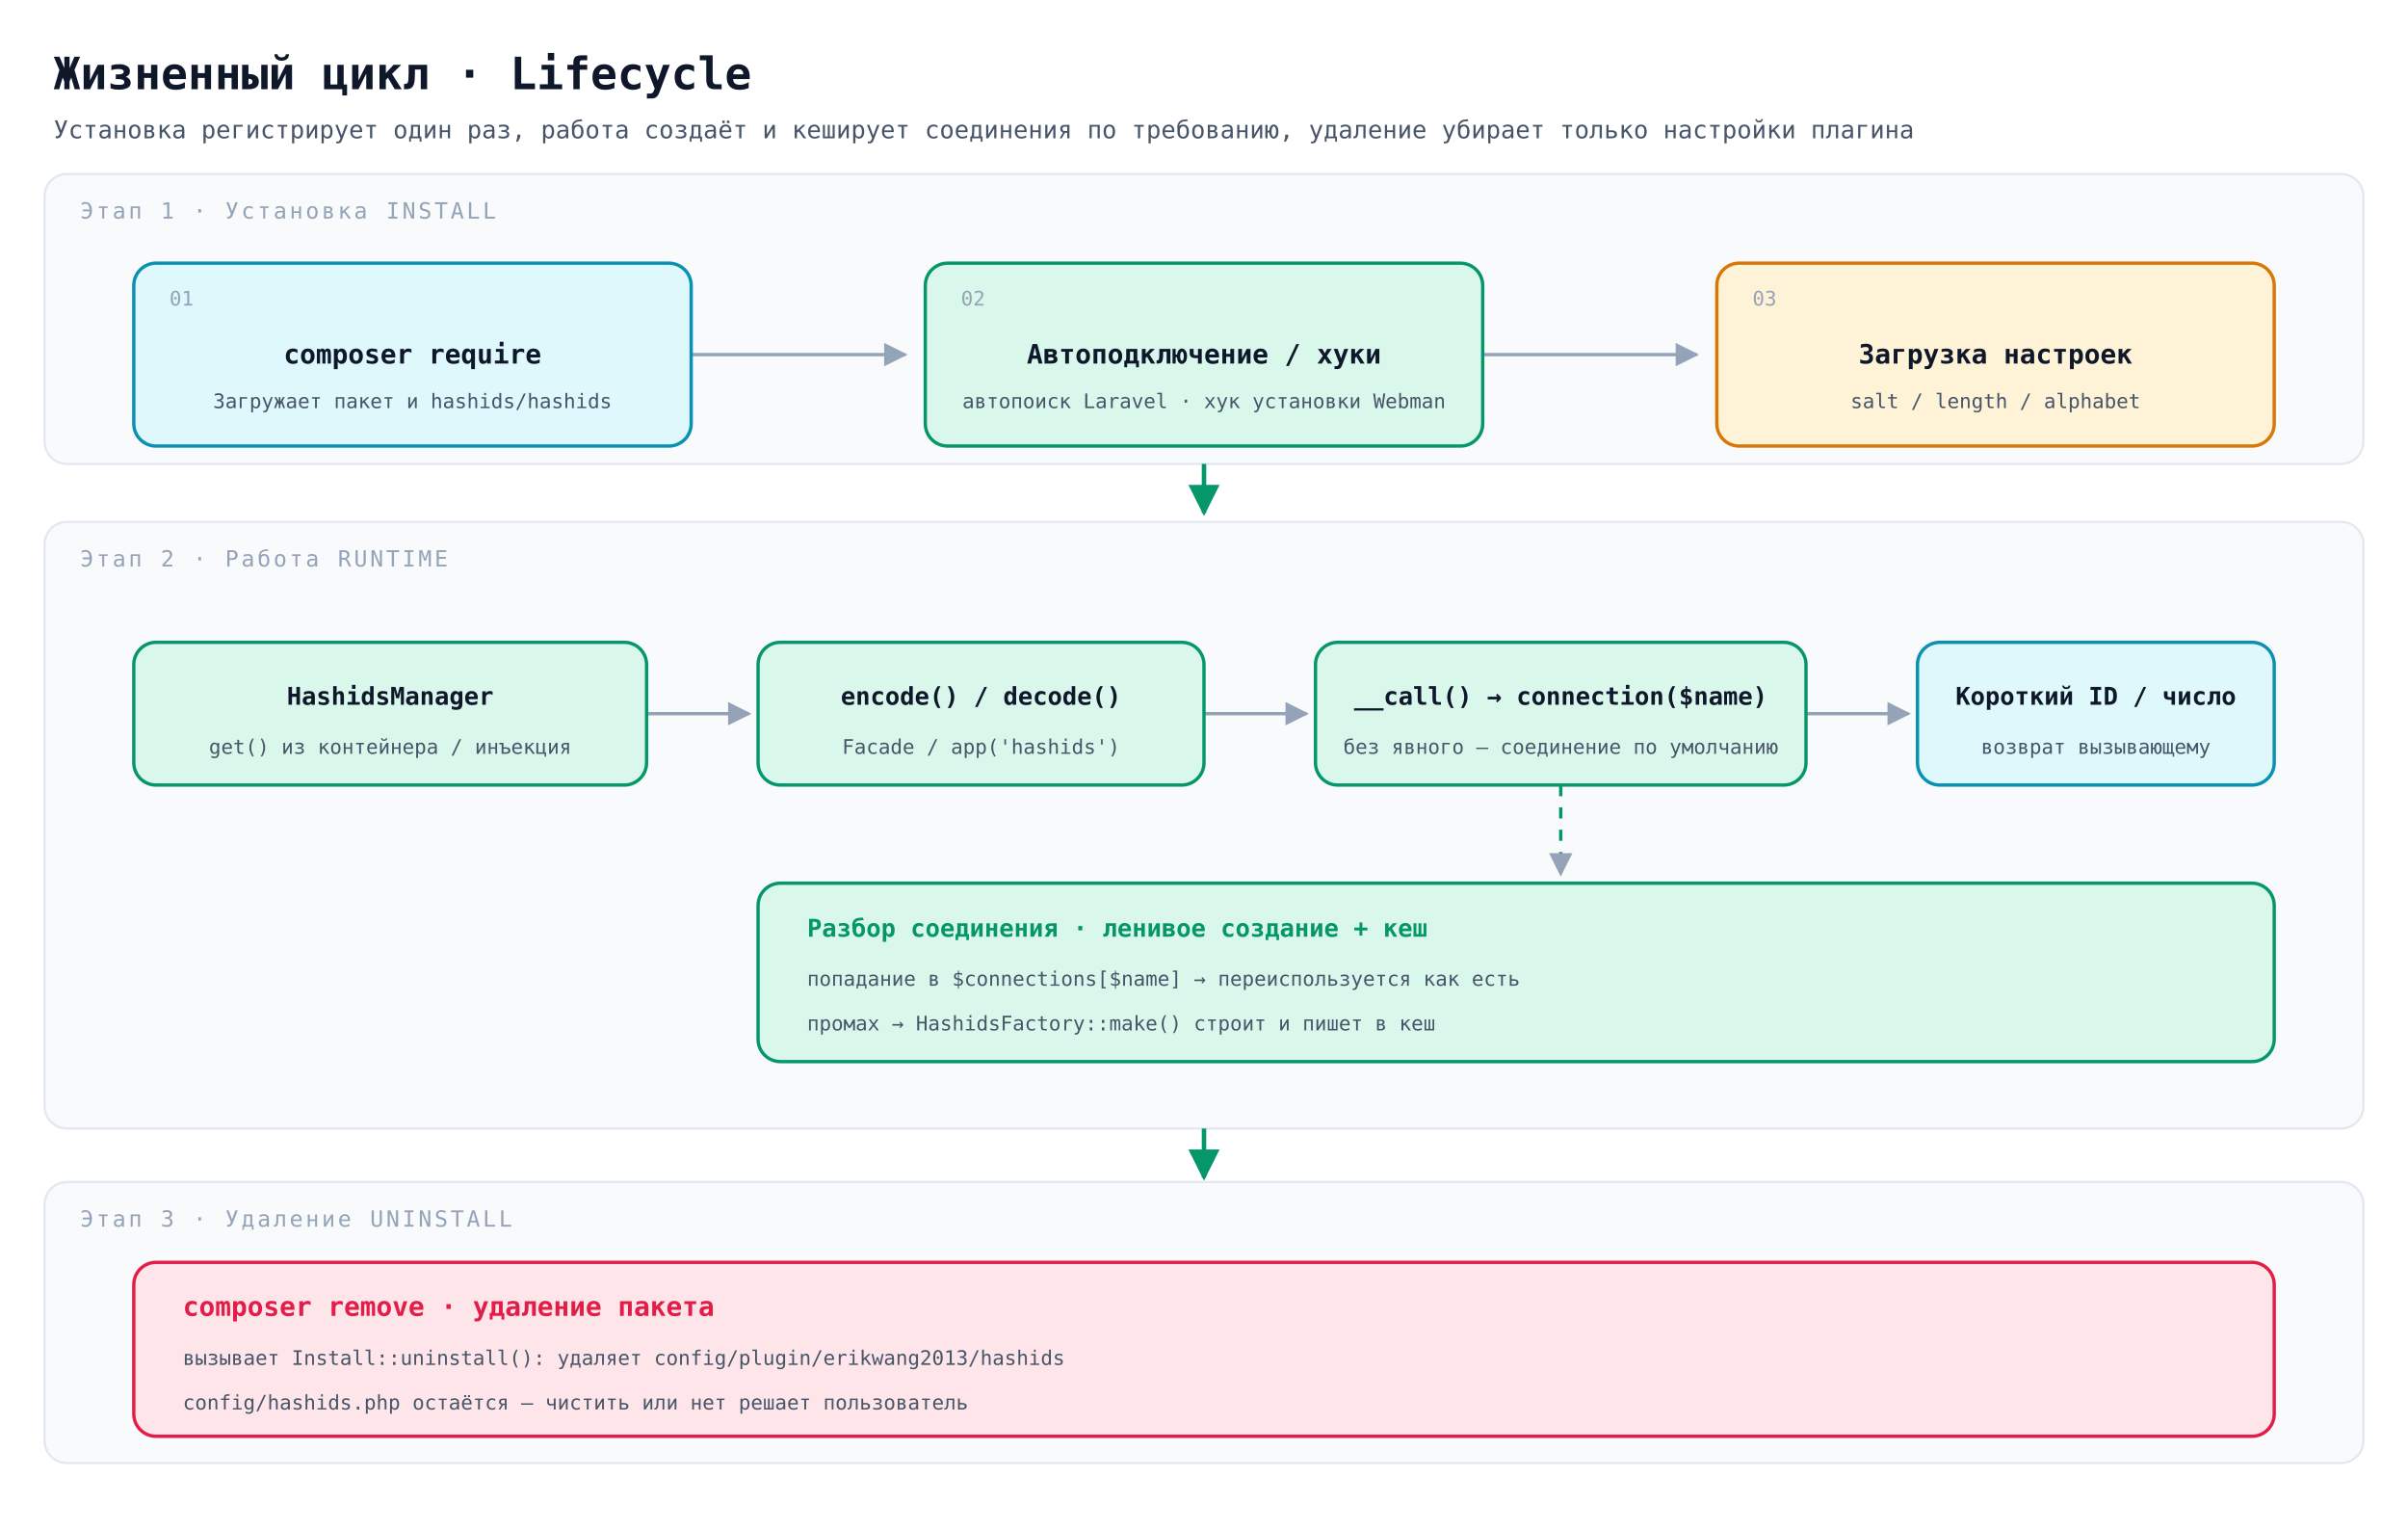
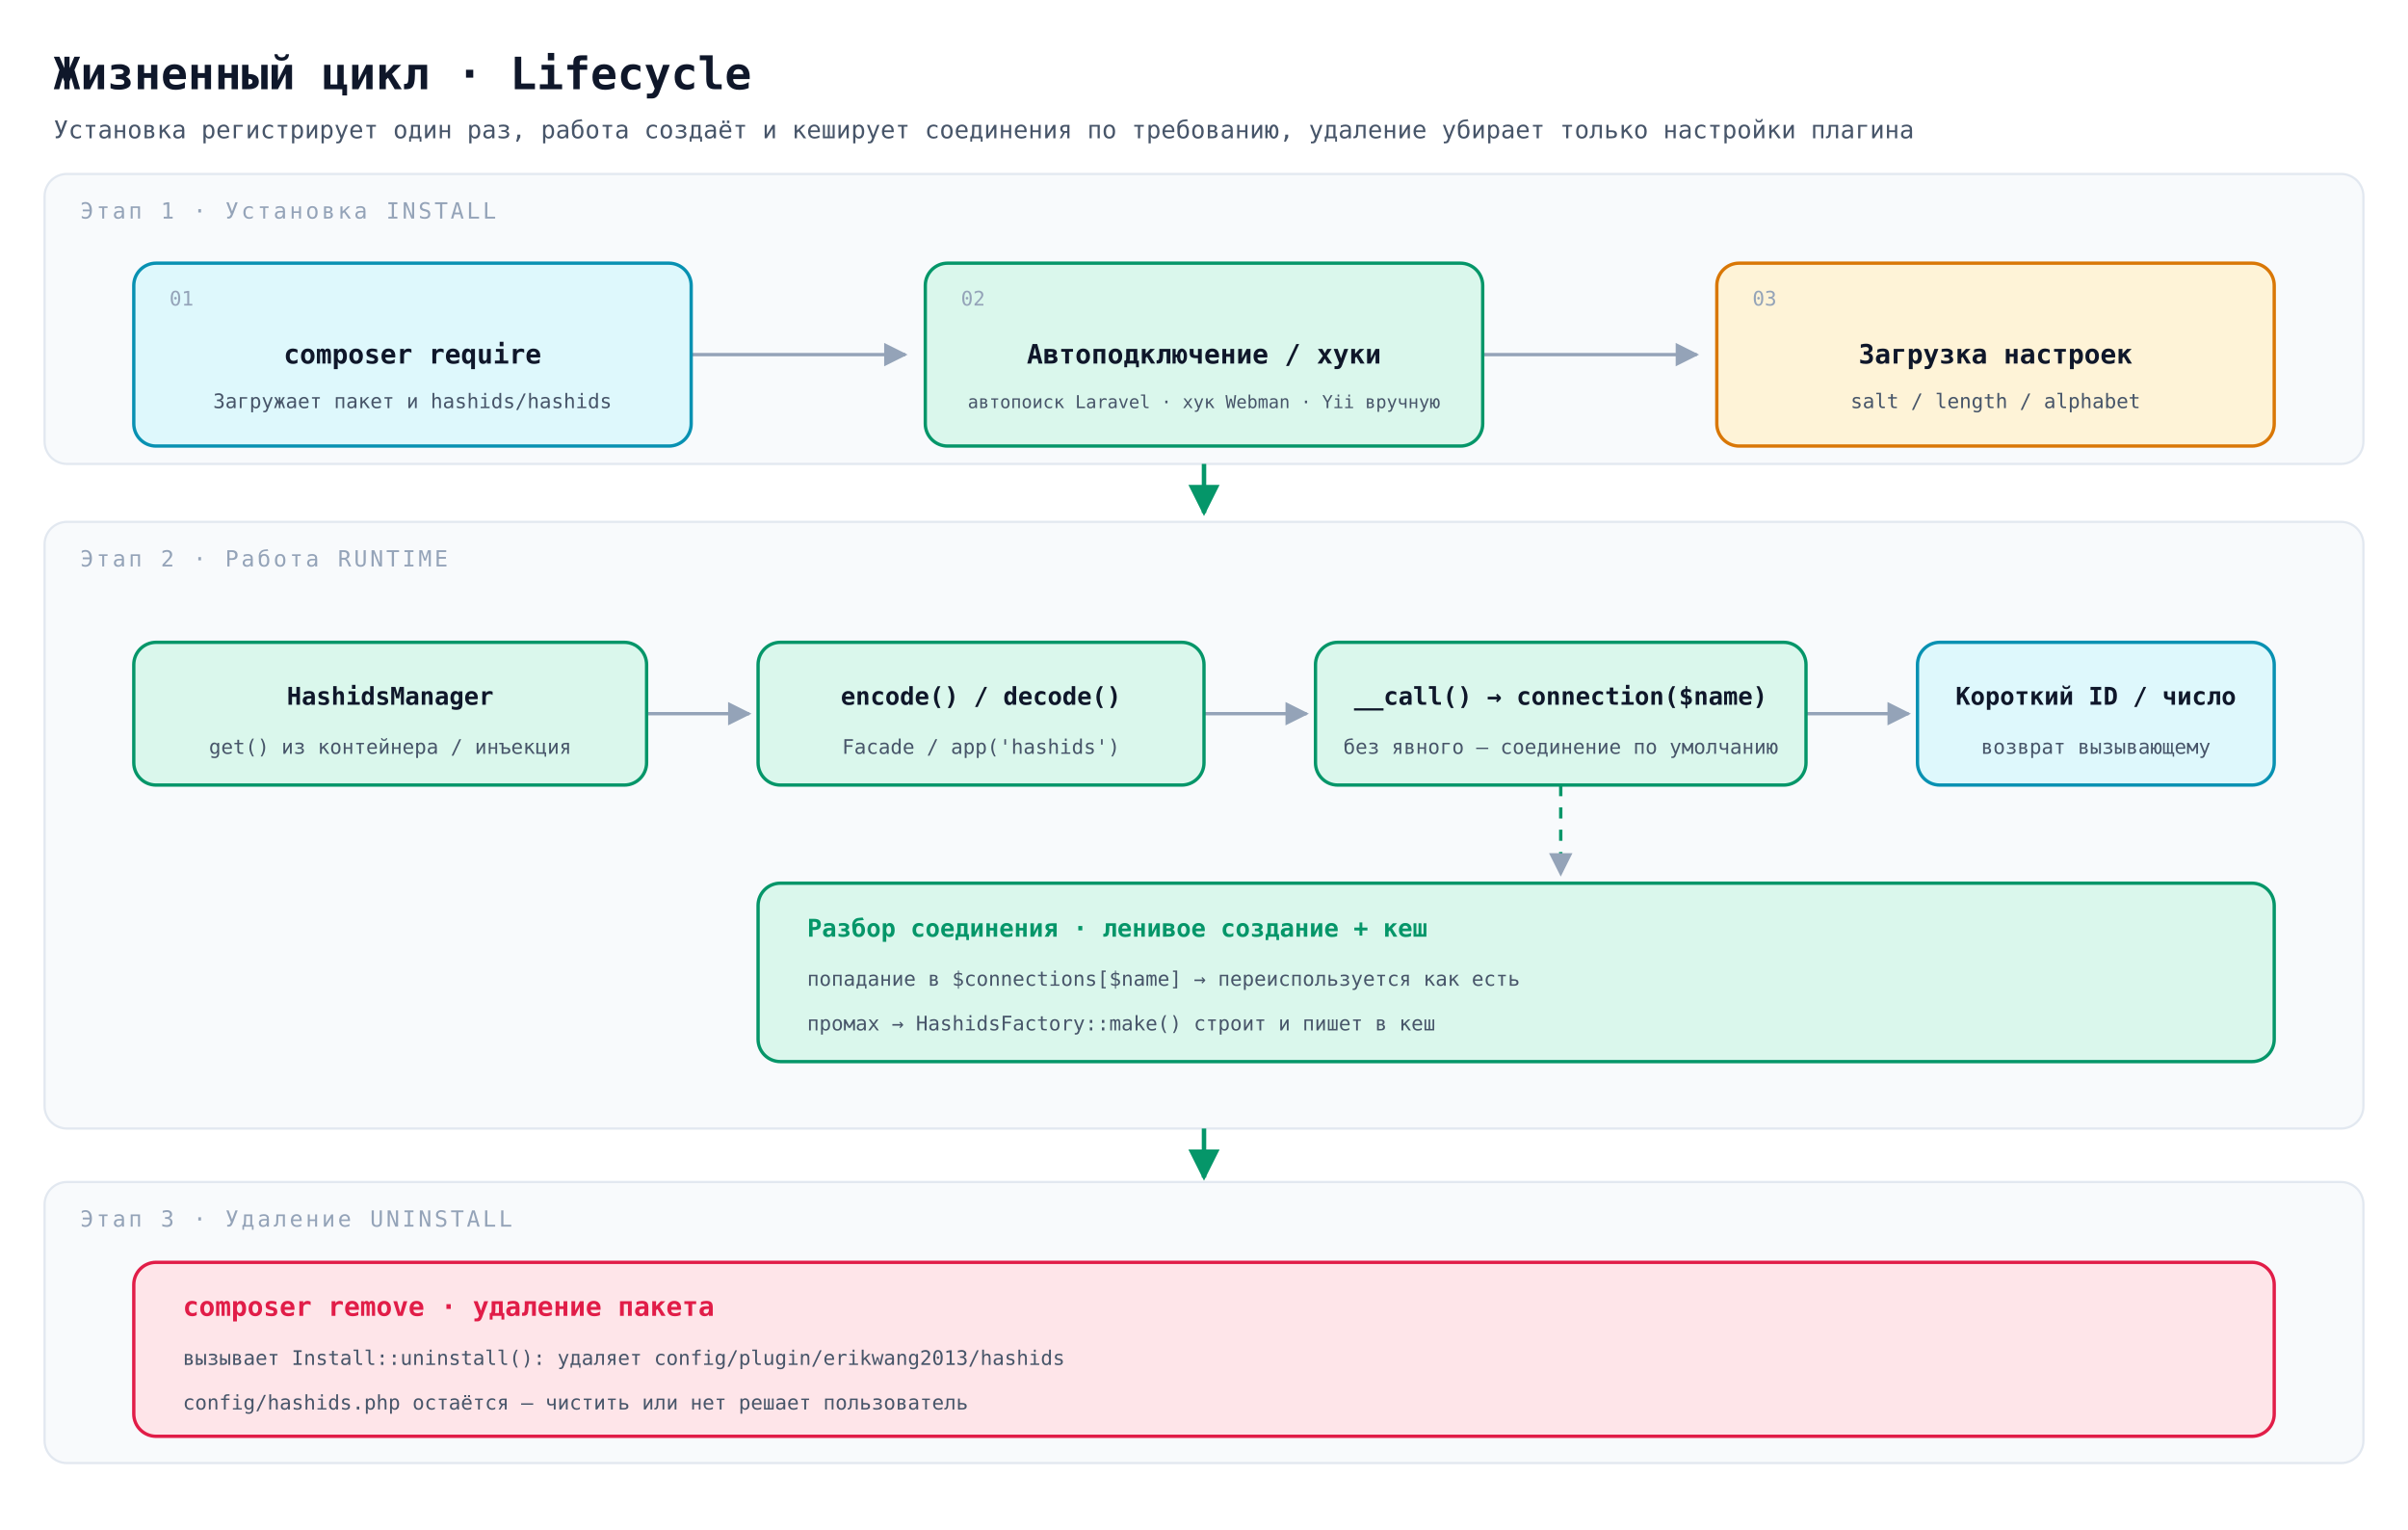
<svg xmlns="http://www.w3.org/2000/svg" viewBox="0 0 1080 686" role="img" aria-labelledby="lifeTitle lifeDesc">
  <defs>
    <style>
      text { font-family: ui-monospace, SFMono-Regular, Menlo, Consolas, "DejaVu Sans Mono", "PingFang SC", "Microsoft YaHei", monospace; }
      .bg         { fill: #ffffff; }
      .lane       { fill: #f8fafc; stroke: #e2e8f0; stroke-width: 1; }
      .lane-title { fill: #94a3b8; font-size: 10px; letter-spacing: 1.2px; }
      .c-mask     { fill: #ffffff; }
      .c-frontend { fill: rgba(34,211,238,.15);  stroke: #0891b2; stroke-width: 1.5; }
      .c-backend  { fill: rgba(52,211,153,.18);  stroke: #059669; stroke-width: 1.5; }
      .c-cloud    { fill: rgba(251,191,36,.18);  stroke: #d97706; stroke-width: 1.5; }
      .c-security { fill: rgba(251,113,133,.18); stroke: #e11d48; stroke-width: 1.5; }
      .t-primary  { fill: #0f172a; font-weight: 600; }
      .t-muted    { fill: #475569; }
      .t-dim      { fill: #94a3b8; }
      .t-backend  { fill: #059669; font-weight: 600; }
      .t-security { fill: #e11d48; font-weight: 600; }
      .a-default  { stroke: #94a3b8; fill: none; }
      .a-emphasis { stroke: #059669; fill: none; }
      .a-dashed   { stroke: #059669; fill: none; stroke-dasharray: 5,5; }
      .a-head-default  { fill: #94a3b8; }
      .a-head-emphasis { fill: #059669; }

      @media (prefers-color-scheme: dark) {
        .bg         { fill: #0b1220; }
        .lane       { fill: #0f172a; stroke: #1e293b; }
        .lane-title { fill: #64748b; }
        .c-mask     { fill: #0f172a; }
        .c-frontend { fill: rgba(8,51,68,.40);   stroke: #22d3ee; }
        .c-backend  { fill: rgba(6,78,59,.40);   stroke: #34d399; }
        .c-cloud    { fill: rgba(120,53,15,.35); stroke: #fbbf24; }
        .c-security { fill: rgba(136,19,55,.40); stroke: #fb7185; }
        .t-primary  { fill: #f8fafc; }
        .t-muted    { fill: #94a3b8; }
        .t-dim      { fill: #64748b; }
        .t-backend  { fill: #34d399; }
        .t-security { fill: #fb7185; }
        .a-default  { stroke: #64748b; }
        .a-emphasis { stroke: #34d399; }
        .a-dashed   { stroke: #34d399; }
        .a-head-default  { fill: #64748b; }
        .a-head-emphasis { fill: #34d399; }
      }
    </style>
    <marker id="ah" viewBox="0 0 10 10" refX="9" refY="5" markerWidth="7" markerHeight="7" orient="auto">
      <path d="M0 0 L10 5 L0 10 z" class="a-head-default" />
    </marker>
    <marker id="ah-e" viewBox="0 0 10 10" refX="9" refY="5" markerWidth="7" markerHeight="7" orient="auto">
      <path d="M0 0 L10 5 L0 10 z" class="a-head-emphasis" />
    </marker>
  </defs>
  <rect class="bg" x="0" y="0" width="1080" height="686" />
  <text x="24" y="40" class="t-primary" font-size="20">Жизненный цикл · Lifecycle</text>
  <text x="24" y="62" class="t-muted" font-size="11">Установка регистрирует один раз, работа создаёт и кеширует соединения по требованию, удаление убирает только настройки плагина</text>
  <rect class="lane" x="20" y="78" width="1040" height="130" rx="10" />
  <rect class="lane" x="20" y="234" width="1040" height="272" rx="10" />
  <rect class="lane" x="20" y="530" width="1040" height="126" rx="10" />
  <text class="lane-title" x="36" y="98">Этап 1 · Установка INSTALL</text>
  <text class="lane-title" x="36" y="254">Этап 2 · Работа RUNTIME</text>
  <text class="lane-title" x="36" y="550">Этап 3 · Удаление UNINSTALL</text>
  <line class="a-emphasis" x1="540" y1="208" x2="540" y2="230" stroke-width="2" marker-end="url(#ah-e)" />
  <line class="a-emphasis" x1="540" y1="506" x2="540" y2="528" stroke-width="2" marker-end="url(#ah-e)" />
  <line class="a-default" x1="310" y1="159" x2="406" y2="159" stroke-width="1.5" marker-end="url(#ah)" />
  <line class="a-default" x1="665" y1="159" x2="761" y2="159" stroke-width="1.5" marker-end="url(#ah)" />
  <line class="a-default" x1="290" y1="320" x2="336" y2="320" stroke-width="1.5" marker-end="url(#ah)" />
  <line class="a-default" x1="540" y1="320" x2="586" y2="320" stroke-width="1.5" marker-end="url(#ah)" />
  <line class="a-default" x1="810" y1="320" x2="856" y2="320" stroke-width="1.5" marker-end="url(#ah)" />
  <line class="a-dashed" x1="700" y1="352" x2="700" y2="392" stroke-width="1.5" marker-end="url(#ah)" />
  <rect class="c-mask" x="60" y="118" width="250" height="82" rx="10" />
  <rect class="c-frontend" x="60" y="118" width="250" height="82" rx="10" />
  <text class="t-dim" x="76" y="137" font-size="9">01</text>
  <text class="t-primary" x="185" y="163" font-size="12" text-anchor="middle">composer require</text>
  <text class="t-muted" x="185" y="183" font-size="9" text-anchor="middle">Загружает пакет и hashids/hashids</text>
  <rect class="c-mask" x="415" y="118" width="250" height="82" rx="10" />
  <rect class="c-backend" x="415" y="118" width="250" height="82" rx="10" />
  <text class="t-dim" x="431" y="137" font-size="9">02</text>
  <text class="t-primary" x="540" y="163" font-size="12" text-anchor="middle">Автоподключение / хуки</text>
-   <text class="t-muted" x="540" y="183" font-size="9" text-anchor="middle">автопоиск Laravel · хук установки Webman</text>
+   <text class="t-muted" x="540" y="183" font-size="8" text-anchor="middle">автопоиск Laravel · хук Webman · Yii вручную</text>
  <rect class="c-mask" x="770" y="118" width="250" height="82" rx="10" />
  <rect class="c-cloud" x="770" y="118" width="250" height="82" rx="10" />
  <text class="t-dim" x="786" y="137" font-size="9">03</text>
  <text class="t-primary" x="895" y="163" font-size="12" text-anchor="middle">Загрузка настроек</text>
  <text class="t-muted" x="895" y="183" font-size="9" text-anchor="middle">salt / length / alphabet</text>
  <rect class="c-mask" x="60" y="288" width="230" height="64" rx="10" />
  <rect class="c-backend" x="60" y="288" width="230" height="64" rx="10" />
  <text class="t-primary" x="175" y="316" font-size="11" text-anchor="middle">HashidsManager</text>
  <text class="t-muted" x="175" y="338" font-size="9" text-anchor="middle">get() из контейнера / инъекция</text>
  <rect class="c-mask" x="340" y="288" width="200" height="64" rx="10" />
  <rect class="c-backend" x="340" y="288" width="200" height="64" rx="10" />
  <text class="t-primary" x="440" y="316" font-size="11" text-anchor="middle">encode() / decode()</text>
  <text class="t-muted" x="440" y="338" font-size="9" text-anchor="middle">Facade / app('hashids')</text>
  <rect class="c-mask" x="590" y="288" width="220" height="64" rx="10" />
  <rect class="c-backend" x="590" y="288" width="220" height="64" rx="10" />
  <text class="t-primary" x="700" y="316" font-size="11" text-anchor="middle">__call() → connection($name)</text>
  <text class="t-muted" x="700" y="338" font-size="9" text-anchor="middle">без явного — соединение по умолчанию</text>
  <rect class="c-mask" x="860" y="288" width="160" height="64" rx="10" />
  <rect class="c-frontend" x="860" y="288" width="160" height="64" rx="10" />
  <text class="t-primary" x="940" y="316" font-size="11" text-anchor="middle">Короткий ID / число</text>
  <text class="t-muted" x="940" y="338" font-size="9" text-anchor="middle">возврат вызывающему</text>
  <rect class="c-mask" x="340" y="396" width="680" height="80" rx="10" />
  <rect class="c-backend" x="340" y="396" width="680" height="80" rx="10" />
  <text class="t-backend" x="362" y="420" font-size="11">Разбор соединения · ленивое создание + кеш</text>
  <text class="t-muted" x="362" y="442" font-size="9">попадание в $connections[$name] → переиспользуется как есть</text>
  <text class="t-muted" x="362" y="462" font-size="9">промах → HashidsFactory::make() строит и пишет в кеш</text>
  <rect class="c-mask" x="60" y="566" width="960" height="78" rx="10" />
  <rect class="c-security" x="60" y="566" width="960" height="78" rx="10" />
  <text class="t-security" x="82" y="590" font-size="12">composer remove · удаление пакета</text>
  <text class="t-muted" x="82" y="612" font-size="9">вызывает Install::uninstall(): удаляет config/plugin/erikwang2013/hashids</text>
  <text class="t-muted" x="82" y="632" font-size="9">config/hashids.php остаётся — чистить или нет решает пользователь</text>
</svg>
